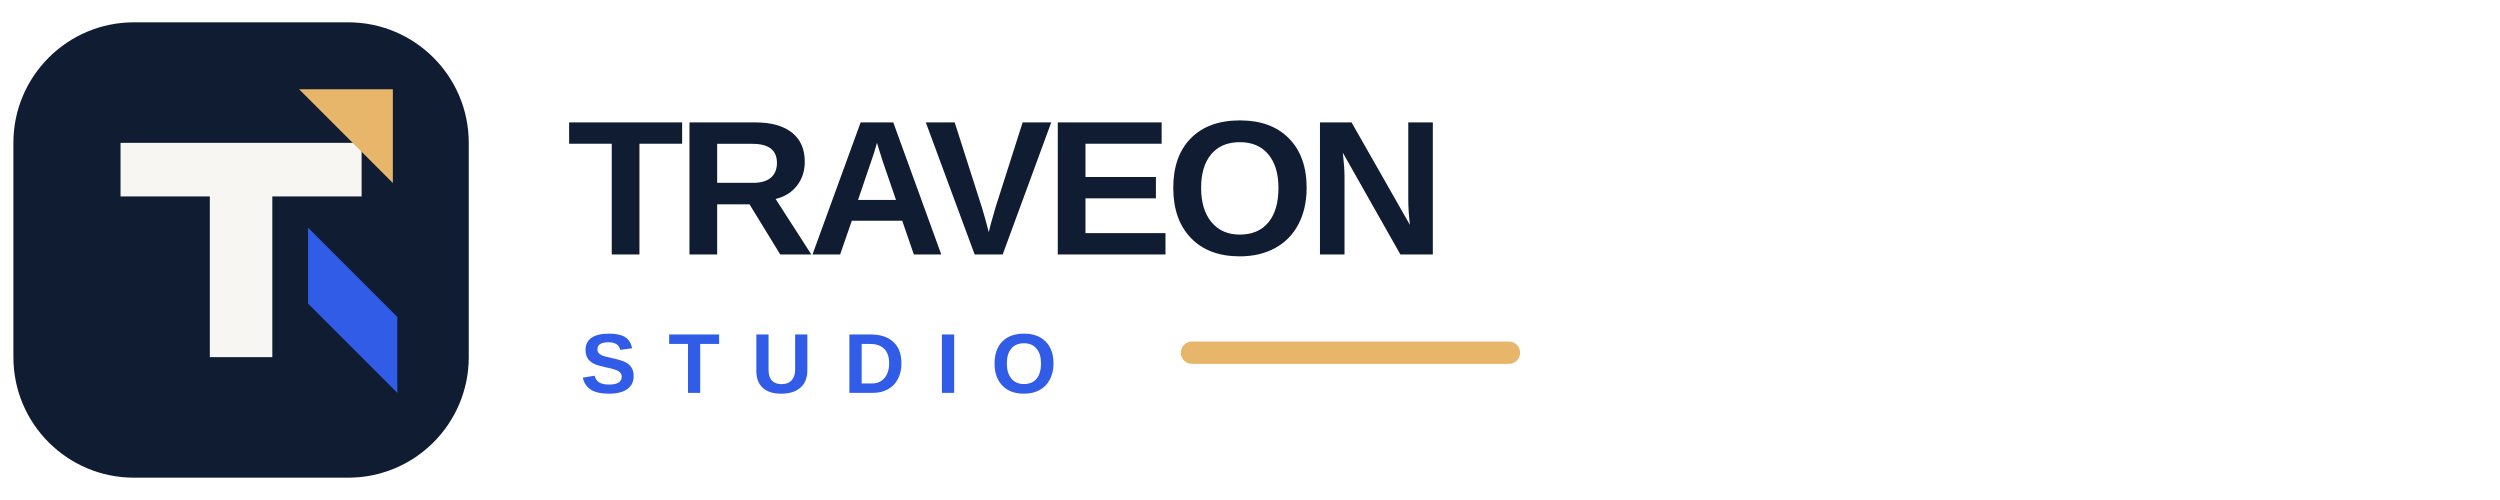
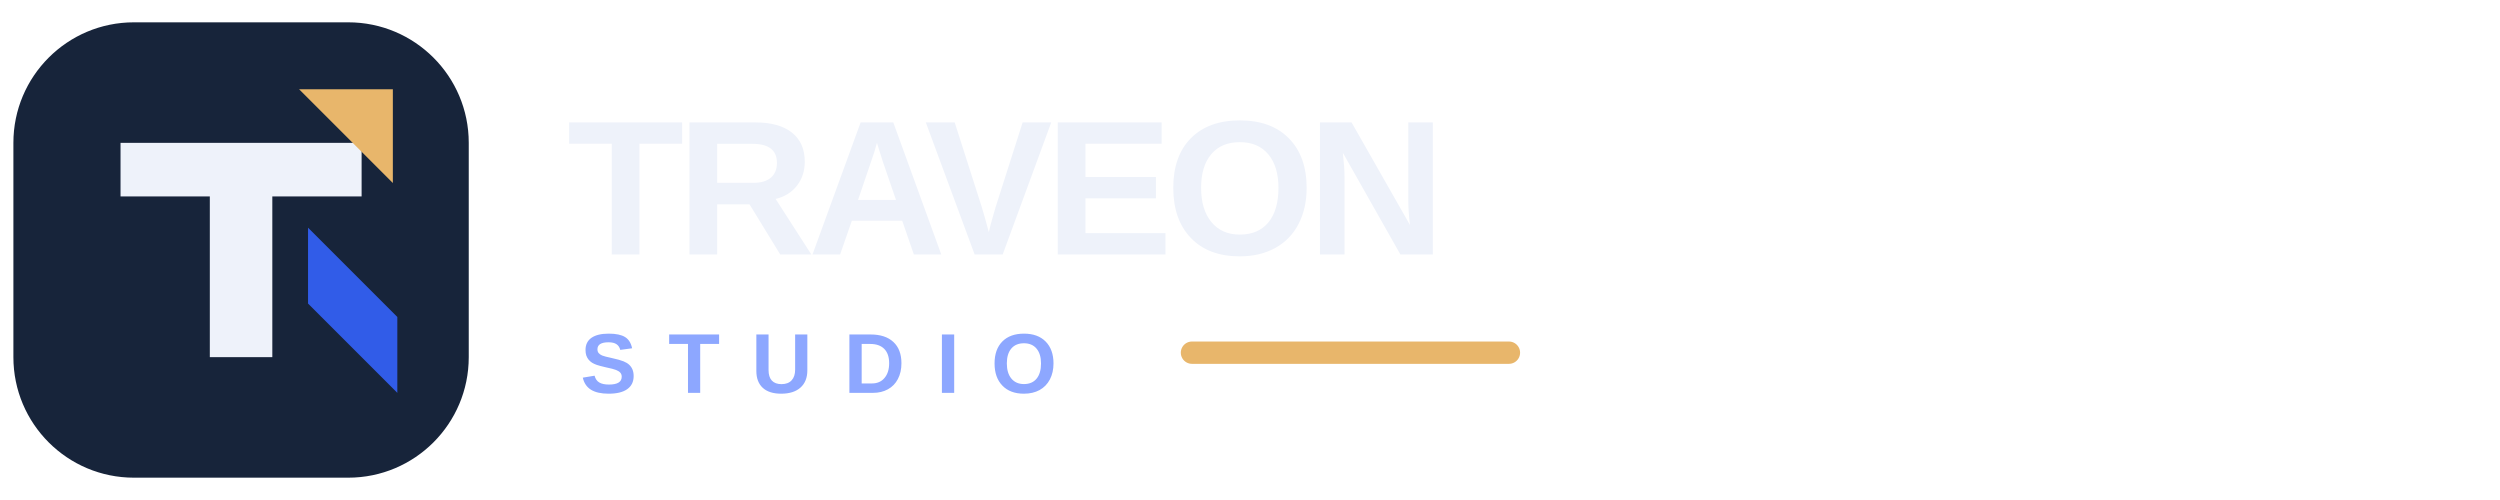
<svg xmlns="http://www.w3.org/2000/svg" viewBox="0 0 560 112" role="img" aria-labelledby="title desc">
-   <rect x="3" y="5" width="102" height="102" rx="27" fill="#101C32" />
-   <path d="M27 32H81V44H61V80H47V44H27Z" fill="#F7F6F2" />
+   <rect x="3" y="5" width="102" height="102" rx="27" fill="#17243A" />
+   <path d="M27 32H81V44H61V80H47V44H27Z" fill="#EEF2FA" />
  <path d="M67 20L88 20L88 41Z" fill="#E8B66B" />
  <path d="M69 51L89 71L89 88L69 68Z" fill="#315CE8" />
-   <text x="127" y="57" font-family="Arial, Helvetica, sans-serif" font-size="43" font-weight="800" letter-spacing="-1.7" fill="#101C32">TRAVEON</text>
-   <text x="130" y="88" font-family="Arial, Helvetica, sans-serif" font-size="19" font-weight="700" letter-spacing="7" fill="#315CE8">STUDIO</text>
+   <text x="127" y="57" font-family="Arial, Helvetica, sans-serif" font-size="43" font-weight="800" letter-spacing="-1.7" fill="#EEF2FA">TRAVEON</text>
+   <text x="130" y="88" font-family="Arial, Helvetica, sans-serif" font-size="19" font-weight="700" letter-spacing="7" fill="#8DA7FF">STUDIO</text>
  <path d="M267 79H338" stroke="#E8B66B" stroke-width="5" stroke-linecap="round" />
</svg>
